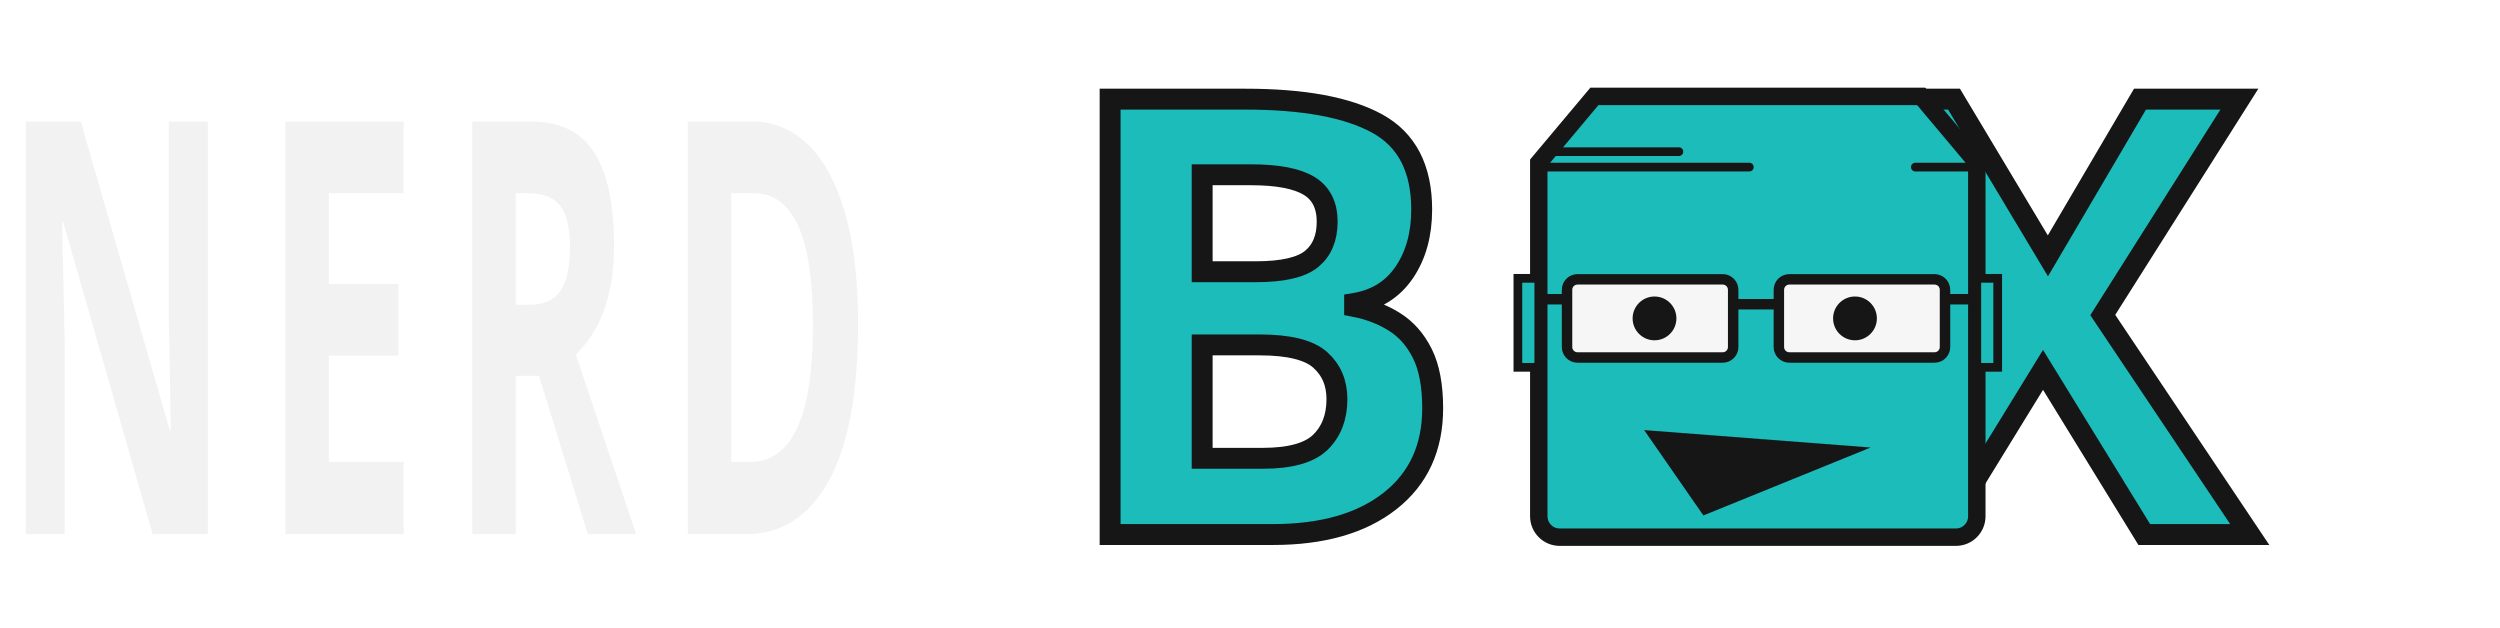
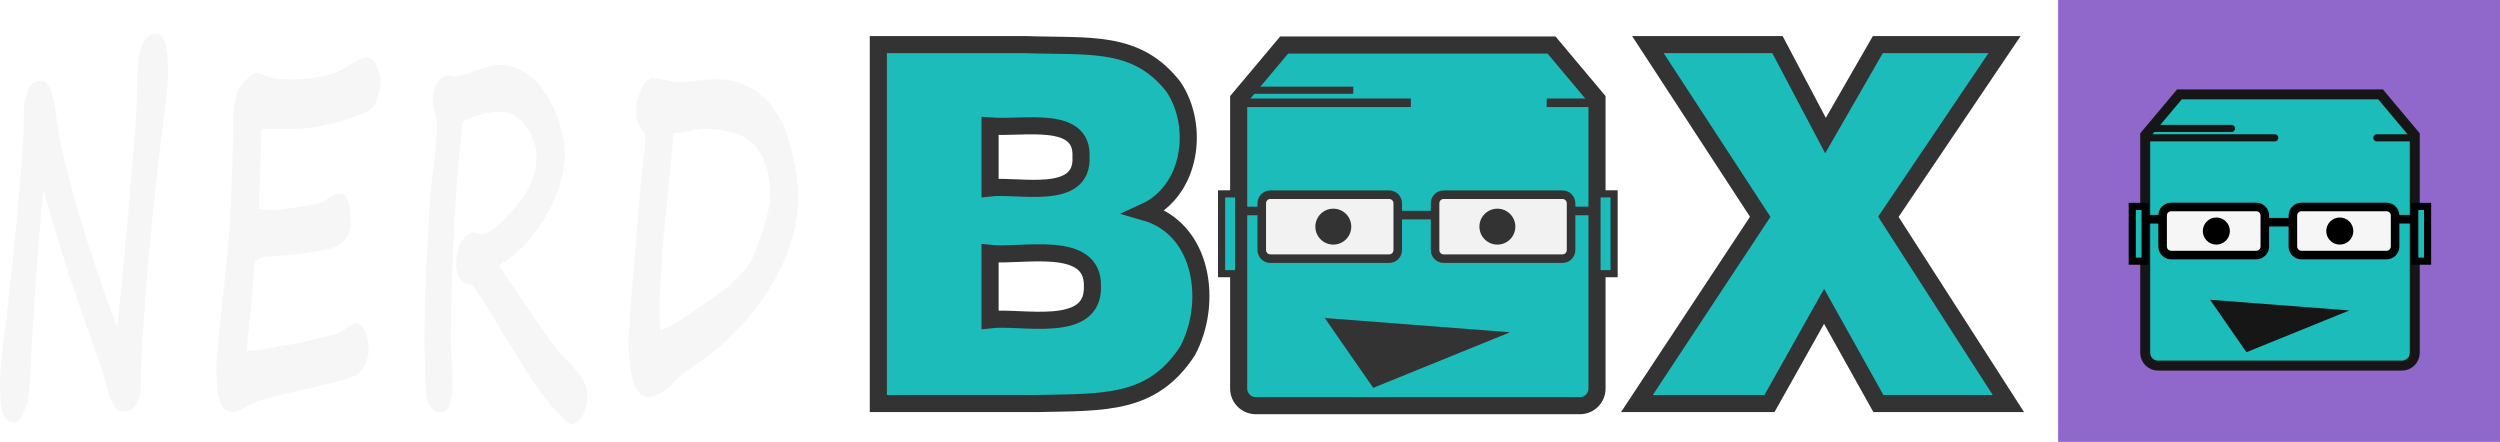
- <svg xmlns="http://www.w3.org/2000/svg" id="Camada_1" data-name="Camada 1" viewBox="0 0 1435 360">
+ <svg xmlns="http://www.w3.org/2000/svg" viewBox="0 0 1753.9 310">
  <defs>
-     <style>.cls-1{font-size:165px;fill:#f2f2f2;font-family:SegoeScript-Bold, Segoe Script;font-weight:700;letter-spacing:0.09em;}.cls-2{font-size:350px;stroke-width:12px;font-family:Swiss721BT-Black, Swis721 Blk BT;font-weight:800;letter-spacing:-0.04em;}.cls-2,.cls-3,.cls-4,.cls-6{fill:#1cbcbb;stroke-miterlimit:10;}.cls-2,.cls-3,.cls-4,.cls-6,.cls-7,.cls-8{stroke:#161616;}.cls-3{stroke-width:10px;}.cls-4{stroke-linecap:round;}.cls-4,.cls-6{stroke-width:5px;}.cls-5{fill:#161616;}.cls-7{fill:#f6f6f6;}.cls-7,.cls-8{stroke-linejoin:round;stroke-width:6px;}.cls-8{fill:none;}</style>
+     <style>.a,.n{fill:#f6f6f6;}.b,.f,.j,.k,.m{fill:#1cbcbb;}.b,.c,.d,.f,.g,.h{stroke:#333;}.b,.c,.d,.f,.j,.k,.m{stroke-miterlimit:10;}.b{stroke-width:12px;}.c,.d,.h,.o{fill:none;}.c,.g,.h,.n,.o{stroke-width:6px;}.d,.f,.k,.m{stroke-width:5px;}.e{fill:#333;}.g{fill:#f2f2f2;}.g,.h,.n,.o{stroke-linejoin:round;}.i{fill:#5c22b3;opacity:0.68;}.j,.k{stroke:#161616;}.j{stroke-width:7px;}.k{stroke-linecap:round;}.l{fill:#161616;}.m,.n,.o{stroke:#000;}</style>
  </defs>
-   <text class="cls-1" transform="translate(0 306.6) scale(1 2.01)">NERD</text>
-   <text class="cls-2" transform="translate(605.7 306.82)">
-     <tspan xml:space="preserve">B   X</tspan>
-   </text>
-   <g id="Cabeça">
-     <path id="Cabeça-2" data-name="Cabeça" class="cls-3" d="M915.41,12.38H1103l31.92,38v203a12,12,0,0,1-12,12H895.49a12,12,0,0,1-12-12V50.42Z" transform="translate(-0.23 42.96)" />
-     <line class="cls-4" x1="1004.12" y1="95.91" x2="883.26" y2="95.91" />
-     <line class="cls-4" x1="963.69" y1="87.05" x2="888.57" y2="87.05" />
-     <line class="cls-4" x1="1134.69" y1="95.91" x2="1099.4" y2="95.91" />
-   </g>
-   <polygon class="cls-5" points="943.74 246.87 1073.74 256.87 977.74 295.87 943.74 246.87" />
-   <g id="Orelhas">
-     <rect class="cls-6" x="871.26" y="159.76" width="12" height="51.08" />
-     <rect class="cls-6" x="1134.68" y="159.76" width="12" height="51.08" />
-   </g>
-   <g id="Óculos">
-     <rect class="cls-7" x="899.48" y="160.34" width="95.36" height="44.86" rx="6" />
-     <rect class="cls-7" x="1021.07" y="160.34" width="95.36" height="44.86" rx="6" />
-     <line class="cls-8" x1="899.48" y1="171.76" x2="883.26" y2="171.76" />
-     <line class="cls-8" x1="994.83" y1="174.62" x2="1021.07" y2="174.62" />
-     <line class="cls-8" x1="1133.67" y1="171.76" x2="1117.45" y2="171.76" />
-     <circle class="cls-5" cx="949.69" cy="182.76" r="12.57" />
-     <circle class="cls-5" cx="1064.76" cy="182.76" r="12.57" />
-   </g>
+   <path class="a" d="M17,231.2c.6-4.7,1.4-10.8,2.2-18.2s1.7-15.4,2.6-24,1.8-17.7,2.7-27.1,1.8-18.5,2.5-27.4,1.5-17.2,2-24.9,1-14.3,1.2-19.7V81a65.8,65.8,0,0,1,.4-7.1A41.1,41.1,0,0,1,32.3,66a19.6,19.6,0,0,1,3.5-6.4,7.6,7.6,0,0,1,6-2.6,6.2,6.2,0,0,1,4.9,2.3,18.2,18.2,0,0,1,3.1,6.4A62.8,62.8,0,0,1,52,75.5c.6,3.9,1.2,8.2,1.9,12.9s1.6,9.9,3,16.5,3.2,13.7,5.3,21.6,4.4,16.2,7,25.1,5.4,17.7,8.3,26.7,5.9,17.8,9,26.6,6.1,16.9,9.2,24.6c.7-5.8,1.4-11.9,2-18.3s1.4-13,2-19.6,1.2-13.1,1.7-19.4,1.1-12.1,1.6-17.5.8-10.2,1.2-14.5.6-7.4.8-9.7l2.1-23.3c.6-6.7,1.1-13,1.5-18.8s.7-11.5.9-17.1.4-11.8.4-18.5c0-1.7,0-3.6.2-5.7s.4-4,.7-6,.7-3.7,1.1-5.5a24.5,24.5,0,0,1,1.5-4,21.9,21.9,0,0,1,2.7-4.2,7.3,7.3,0,0,1,2.3-2.1,4.5,4.5,0,0,1,2.2-.8,9.7,9.7,0,0,1,2.5-.2,5.1,5.1,0,0,1,4.5,2.7,18.6,18.6,0,0,1,2.5,6.8,64.4,64.4,0,0,1,1.1,9.2c.1,3.3.2,6.5.2,9.6q0,1.5-.3,5.4c-.3,2.6-.5,5.5-.8,8.7s-.6,6.6-1,9.9-.7,6.3-1.1,8.7c-2.2,17.2-4.2,33.5-5.8,48.8s-3.1,29.7-4.3,43.1-2.2,26-3,37.5-1.6,21.9-2.2,31.3c0,1.4-.1,2.7-.2,3.9s-.1,2.5-.1,3.9-.1,3.2-.1,5.1-.1,4.4-.1,7.3c0,5.6-.4,10-1.3,13.1a18.7,18.7,0,0,1-3.3,6.8,8,8,0,0,1-4.2,2.6,32.2,32.2,0,0,1-3.9.4,6.4,6.4,0,0,1-5.5-3,35.8,35.8,0,0,1-4-8.5c-1.2-3.6-2.4-7.9-3.7-12.8s-3.1-10.4-5.3-16.2Q72.2,224,62.9,196T44,133.4c-1,9.6-1.9,19.7-2.8,30.2s-1.6,21-2.4,31.2-1.3,20.1-1.9,29.5-1.1,17.8-1.6,25.2c0,2.9-.1,5.9-.2,9.3s-.4,6.5-.7,9.5-.5,5.5-.7,7.6-.4,3.6-.5,4.1a44.5,44.5,0,0,1-1.4,4.9,44.8,44.8,0,0,1-2.1,5.5,22.7,22.7,0,0,1-2.9,4.6,4.3,4.3,0,0,1-3.2,1.8,7.7,7.7,0,0,1-5.1-1.7,13.1,13.1,0,0,1-3.1-5.2,42.2,42.2,0,0,1-1.5-8.5c-.3-3.4-.4-7.3-.4-11.8q0-2.7.3-7.2c.2-2.9.4-6.2.8-9.8s.7-7.2,1.1-10.9S16.5,234.5,17,231.2Z" transform="translate(-13.5 -0.4)" />
+   <path class="a" d="M280.4,57.5a26.2,26.2,0,0,1-.4,4.3,52.3,52.3,0,0,1-1.2,5.4c-.5,1.8-1.1,3.5-1.7,5.1a9.4,9.4,0,0,1-2.1,3.3,13.5,13.5,0,0,1-4,3.1,37.9,37.9,0,0,1-4.8,2.1,137.7,137.7,0,0,1-14.5,4.9c-4.7,1.3-9.2,2.3-13.4,3.1a116.3,116.3,0,0,1-11.6,1.7c-3.5.3-6.4.5-8.9.5H201.2a27.7,27.7,0,0,1-4.2-.3c-.2,3.5-.3,7.9-.5,12.9s-.2,10.3-.4,15.6-.3,10.4-.5,15.3-.4,9-.6,12.4a32.5,32.5,0,0,0,5.1.6l5.7.2a51.2,51.2,0,0,0,7.8-.6l6.5-1a34.5,34.5,0,0,1,4-.7l5.9-.8,6-1.1a20.6,20.6,0,0,0,4.6-1.5l3.1-2.6a21.1,21.1,0,0,1,2.7-1.8,10.2,10.2,0,0,1,2.7-1.1,15.5,15.5,0,0,1,3.1-.3,4.8,4.8,0,0,1,3.6,1.7,10.5,10.5,0,0,1,2.2,4.5,30.1,30.1,0,0,1,1.2,6.5q.3,3.6.3,7.5a20.3,20.3,0,0,1-1.3,8,18.7,18.7,0,0,1-3.3,5.1,14.4,14.4,0,0,1-4.1,3,27.4,27.4,0,0,1-3.6,1.7,18.2,18.2,0,0,1-4.9,1.3c-2.3.5-5,.9-8.1,1.4l-9.7,1.4c-3.4.4-6.7.8-9.7,1l-8.2.8-5.1.3a13.4,13.4,0,0,0-4.6.8l-4.4,2.1c-.7,5.2-1.2,10.8-1.6,16.9s-.9,12.3-1.7,18.9c-.2,2.6-.5,5.2-.8,7.9s-.6,5.3-.8,7.7-.4,4.7-.6,6.8-.3,3.7-.3,5l3.9-.2,4.6-.5,4.9-.7,4.6-.9,9.8-1.7,7.3-1.3,6.1-1.2,6-1.6,4-1,5-1,5-1.3a22,22,0,0,0,4.7-1.9,16.4,16.4,0,0,0,2.6-1.7l2.7-2a16.1,16.1,0,0,1,2.8-1.7,7.1,7.1,0,0,1,2.8-.6,4.8,4.8,0,0,1,3.3,1.5,12.8,12.8,0,0,1,2.8,4,28.5,28.5,0,0,1,1.9,6.2,40,40,0,0,1,.7,7.9,15.8,15.8,0,0,1-.7,4.1,30.1,30.1,0,0,1-2.1,5.4,27.6,27.6,0,0,1-3.2,4.9,11.1,11.1,0,0,1-4,3.1,97.1,97.1,0,0,1-14.3,4.3c-4.8,1-10,2.3-15.8,3.8l-12.4,2.9-11.5,2.8-9.4,2.5a56.7,56.7,0,0,0-5.9,1.8,28.7,28.7,0,0,0-4,1.9l-4.2,2.3c-1.4.8-2.8,1.4-4.1,2a9.7,9.7,0,0,1-3.4.8H177a9.8,9.8,0,0,1-5.1-1.4,10.4,10.4,0,0,1-3.6-4.8,37.2,37.2,0,0,1-2.2-9.4,121.3,121.3,0,0,1-.8-14.9,146.5,146.5,0,0,1,.9-15.4c.7-5.7,1.3-12.5,2.1-20.3s1.5-14.5,2.2-20.8,1.3-12.3,1.9-18.3,1.2-11.8,1.7-17.7.9-12.2,1.2-19c.1-.8.1-2.6.2-5.5s.3-6.4.4-10.4.3-8.3.5-12.8.3-8.8.4-12.8.3-7.4.4-10.4.1-4.8.1-5.6,0-1.9-.1-3.3-.2-2.5-.2-3.4a48.4,48.4,0,0,1,.7-8.1,63.9,63.9,0,0,1,2.1-9.2,16.3,16.3,0,0,1,2.5-4.9,35,35,0,0,1,3.9-4.6,20.9,20.9,0,0,1,4.2-3.4,7.2,7.2,0,0,1,3.7-1.3,10.8,10.8,0,0,1,2.8.6l3.9,1.5,3.9,1.4a7.6,7.6,0,0,0,2.7.7h5l7,.2a99.5,99.5,0,0,0,14.3-1.1,87.9,87.9,0,0,0,14.6-3.4,32.3,32.3,0,0,0,6.2-3l5.7-3.4a43.2,43.2,0,0,1,5.6-3,15.2,15.2,0,0,1,5.9-1.2,4.6,4.6,0,0,1,3.1,1.4,13.8,13.8,0,0,1,2.8,3.7,27.7,27.7,0,0,1,2,5.3A19.8,19.8,0,0,1,280.4,57.5Z" transform="translate(-13.5 -0.4)" />
+   <path class="a" d="M425.4,281.3c-.4,8.8-8.1,24.1-17,12.2-17.6-16.9-29.3-39.5-42.5-59.9-6.9-11.4-13.5-23.6-21.8-33.8-13.7.5-12.1-22.4-6.4-30.8,14.7-17,6.4,13.9,39.7-26.1,15.1-17.9,18.8-44.6-1.4-60.2-7.7-8.3-29.8-1.6-38,3.3-5.3,47.1-7.5,96.4-8.1,143.7-1.6,18.2,4.2,40.3-1.5,56.4-5.4,7.7-13.9,2.3-15.4-6.2-2.2-11-.7-24.5-1.7-36-.2-32.6,1.8-68.6,3.8-101.4.9-18.5,5.4-40.2,4.9-58.5-4.5-10.1-5.1-27.9,8.1-30.9,7.7,2.5,14.5-2.1,22.3-4.1,36.1-15.5,59.7,30.8,59.3,61.6-1.1,28.3-21.9,62.3-46.2,76,12.7,18.8,26.9,40.5,40.6,59C412.9,256.5,427.5,265.2,425.4,281.3Z" transform="translate(-13.5 -0.4)" />
+   <path class="a" d="M573.5,137.6a112.6,112.6,0,0,1-8,41.2,152.4,152.4,0,0,1-19.4,34.8,152.6,152.6,0,0,1-11.5,14c-4.1,4.5-8.2,8.6-12.3,12.4s-8.1,7.1-11.8,9.9a113.4,113.4,0,0,1-10.2,7.1,81.3,81.3,0,0,0-7.2,5.3,83.3,83.3,0,0,0-8.9,8.5,23.7,23.7,0,0,1-4.7,3.9,23.4,23.4,0,0,1-4.6,2.5,20.1,20.1,0,0,1-3.8,1.4,9.7,9.7,0,0,1-2.4.4c-3.2,0-6-1.8-8.3-5.5s-3.8-8.5-4.5-14.6c-.6-4.5-.9-8.3-1.2-11.5s-.3-5.5-.3-7.1,0-1.6.1-2.8l.3-3.8c.1-1.3.3-2.6.4-3.9s.1-2.3.1-3.1.1-2.6.1-4.2.2-3.3.4-5,.2-3.5.4-5.2.2-3.3.3-4.7c1.4-14.5,2.6-29.2,3.7-44.1s2.4-30.3,4.1-45.9c.1-1.5.3-3.2.5-5.1s.5-3.6.7-5.5.4-3.7.5-5.4a35.8,35.8,0,0,0,.3-4.1,7.7,7.7,0,0,0-.6-3.7L464,91.5c-.7-1.2-1.4-2.2-1.9-3.2a11.1,11.1,0,0,1-1.3-2.7,13.2,13.2,0,0,1-.8-3,23,23,0,0,1-.2-3.9,36.5,36.5,0,0,1,.9-7.7,35.7,35.7,0,0,1,2.5-7.6,20.5,20.5,0,0,1,3.6-5.8c1.4-1.6,2.8-2.4,4.3-2.4l4.4.4,5.5,1,5,1,2.8.4a93.9,93.9,0,0,0,13.3-1,121,121,0,0,1,14.7-1,46.8,46.8,0,0,1,19.7,4.2A48,48,0,0,1,553.3,73c1.1,1.3,2.4,2.9,3.7,4.7a63.9,63.9,0,0,1,4.1,6.8,86.3,86.3,0,0,1,4.2,9.4,124.8,124.8,0,0,1,3.8,13.3c1.4,6.1,2.5,11.7,3.2,16.9A92.8,92.8,0,0,1,573.5,137.6Zm-19.6,0a69,69,0,0,0-2.1-18.2,48.1,48.1,0,0,0-5.4-12.7,29.7,29.7,0,0,0-7.6-8.1,39.6,39.6,0,0,0-8.7-4.4,84.7,84.7,0,0,0-10.8-2.6,67.1,67.1,0,0,0-11-.9,30.5,30.5,0,0,0-5,.4l-5.6,1-5.8,1.1a39.8,39.8,0,0,1-5.8.7l-2.7,27.8c-.9,9.2-1.7,17.8-2.5,25.7s-1.4,15-1.9,21-.9,10.5-1,13.3c-.5,6.2-.9,12.5-1.3,19.2s-.6,12.7-.6,18.2c0,2.7.1,5.1.2,7.1s.3,4,.5,5.9a72,72,0,0,0,15.7-8.2l18.2-12.4c3.6-2.4,6.9-4.8,10.1-7.3a107.4,107.4,0,0,0,8.5-7.4,72.1,72.1,0,0,0,6.7-7.1,53,53,0,0,0,4.6-6.5c.3-.7.9-1.9,1.7-3.8s1.7-4,2.6-6.6,2.1-5.4,3.1-8.5,2-6.2,2.9-9.4,1.5-6.3,2.1-9.2A41.7,41.7,0,0,0,553.9,137.6Z" transform="translate(-13.5 -0.4)" />
+   <path class="b" d="M629.7,283.5V31.7H732.9c44.8,1.6,78.1-3.7,104,29.8,18.2,27.3,12.6,72.6-20.3,87.6,41.6,11.8,47.9,64.6,29.9,97.7-24.8,37.7-57.8,35.7-105.4,36.7Zm78.4-151.3c20.1-2.3,65.3,9.5,63.8-21.7,1.4-29.7-40.1-19.8-63.8-21.7Zm0,92.5c22.1-2.6,72.8,10.5,71.8-23.4.9-33.3-49.8-20.7-71.8-23.1Z" transform="translate(-13.5 -0.4)" />
+   <path class="b" d="M1161.9,283.5l86.5-131L1169.6,31.7h90.9l33.7,63.8,36.7-63.8h88.9l-81.5,120.8,84.2,131h-91.2l-38.1-68.2-38.3,68.2Z" transform="translate(-13.5 -0.4)" />
+   <path class="b" d="M914.4,32H1102l31.9,38V273a12,12,0,0,1-12,12H894.5a12,12,0,0,1-12-12V70Z" transform="translate(-13.5 -0.4)" />
+   <line class="c" x1="989.8" y1="72.1" x2="869" y2="72.1" />
+   <line class="d" x1="949.4" y1="63.3" x2="874.3" y2="63.3" />
+   <line class="c" x1="1120.4" y1="72.1" x2="1085.1" y2="72.1" />
+   <polygon class="e" points="929.4 223.1 1059.4 233.1 963.4 272.1 929.4 223.1" />
+   <rect class="f" x="857" y="136" width="12" height="56" />
+   <rect class="f" x="1120.4" y="136" width="12" height="56" />
+   <rect class="g" x="885.2" y="136.6" width="95.4" height="44.86" rx="6" />
+   <rect class="g" x="1006.8" y="136.6" width="95.4" height="44.86" rx="6" />
+   <line class="h" x1="885.2" y1="148" x2="869" y2="148" />
+   <line class="h" x1="980.5" y1="150.9" x2="1006.8" y2="150.9" />
+   <line class="h" x1="1119.4" y1="148" x2="1103.2" y2="148" />
+   <circle class="e" cx="935.4" cy="159" r="12.6" />
+   <circle class="e" cx="1050.5" cy="159" r="12.6" />
+   <rect class="i" x="1443.9" width="310" height="310" />
+   <path class="j" d="M1542.5,66.6h141.1l24,28.6V247.9a9,9,0,0,1-9,9H1527.5a9,9,0,0,1-9-9V95.2Z" transform="translate(-13.5 -0.4)" />
+   <line class="k" x1="1595.9" y1="96.7" x2="1505" y2="96.7" />
+   <line class="k" x1="1565.5" y1="90.1" x2="1509" y2="90.1" />
+   <line class="k" x1="1694.1" y1="96.7" x2="1667.5" y2="96.7" />
+   <polygon class="l" points="1550.5 210.3 1648.2 217.8 1576 247.1 1550.5 210.3" />
+   <rect class="m" x="1495.9" y="144.8" width="9" height="38.42" />
+   <rect class="m" x="1694.1" y="144.8" width="9" height="38.42" />
+   <rect class="n" x="1517.2" y="145.2" width="71.7" height="33.74" rx="6" />
+   <rect class="n" x="1608.6" y="145.2" width="71.7" height="33.74" rx="6" />
+   <line class="o" x1="1517.2" y1="153.8" x2="1505" y2="153.8" />
+   <line class="o" x1="1588.9" y1="155.9" x2="1608.6" y2="155.9" />
+   <line class="o" x1="1693.3" y1="153.8" x2="1681.1" y2="153.8" />
+   <circle cx="1554.9" cy="162.1" r="9.5" />
+   <circle cx="1641.5" cy="162.1" r="9.5" />
</svg>
